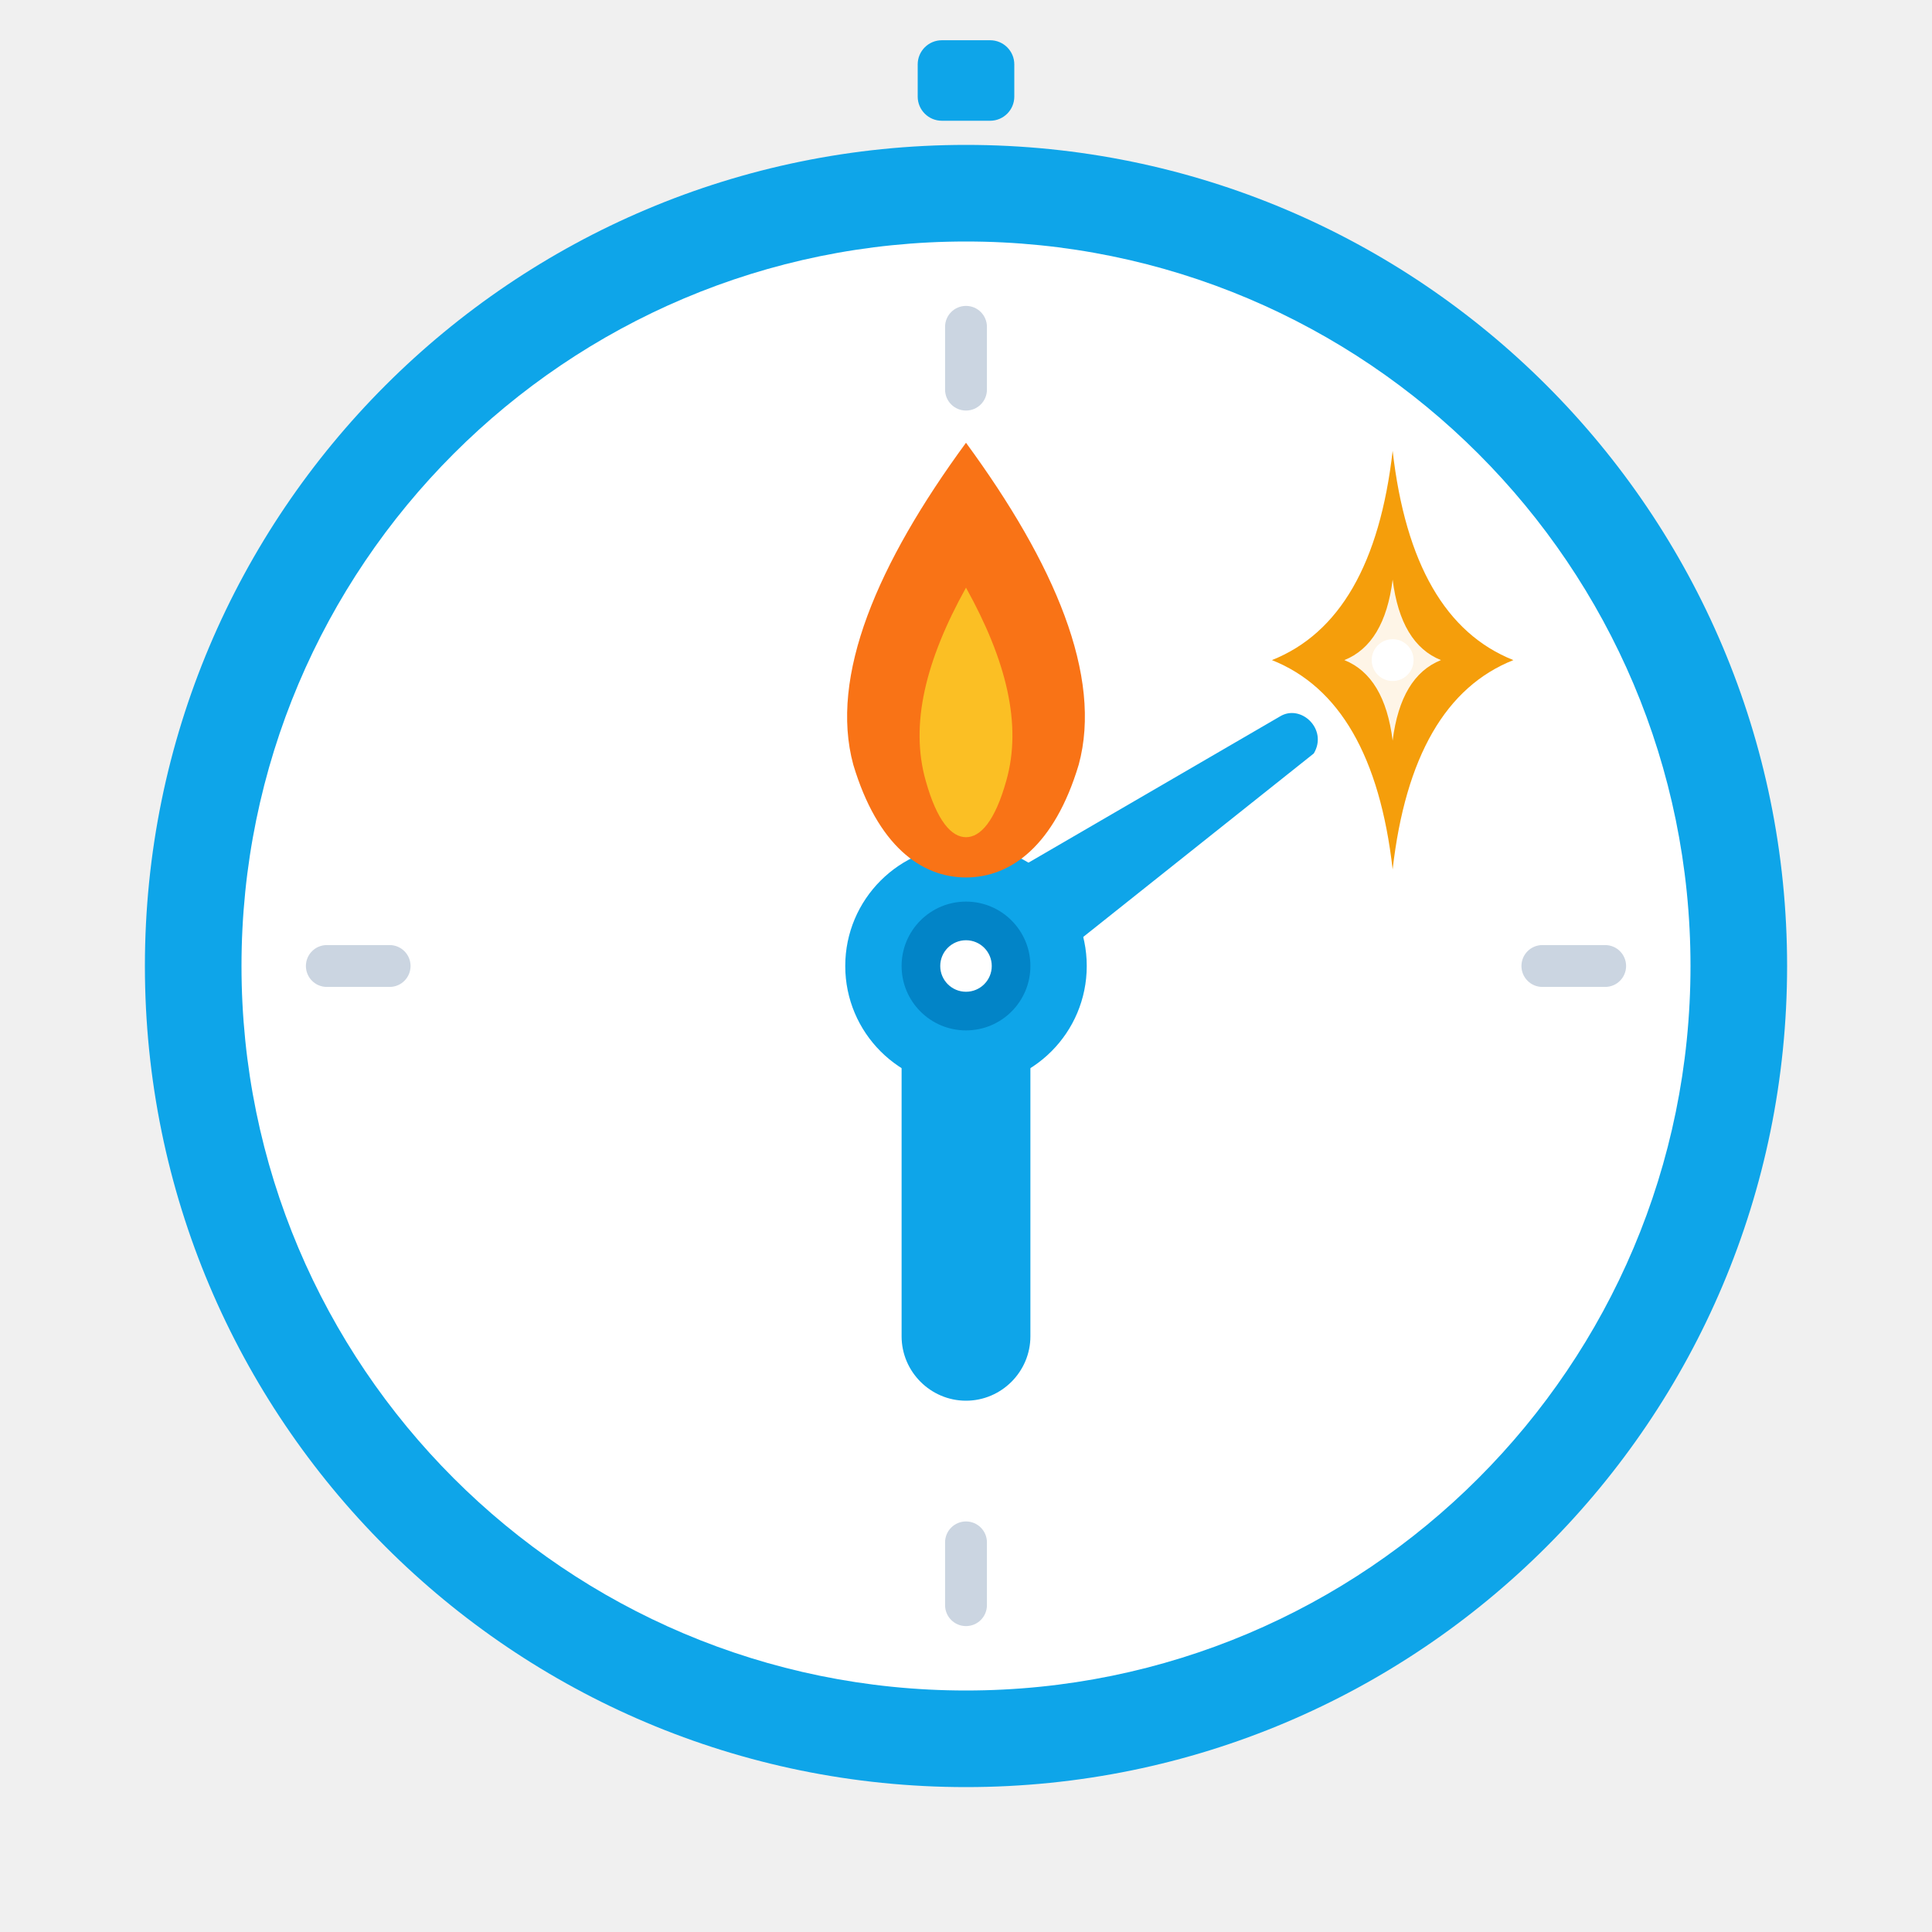
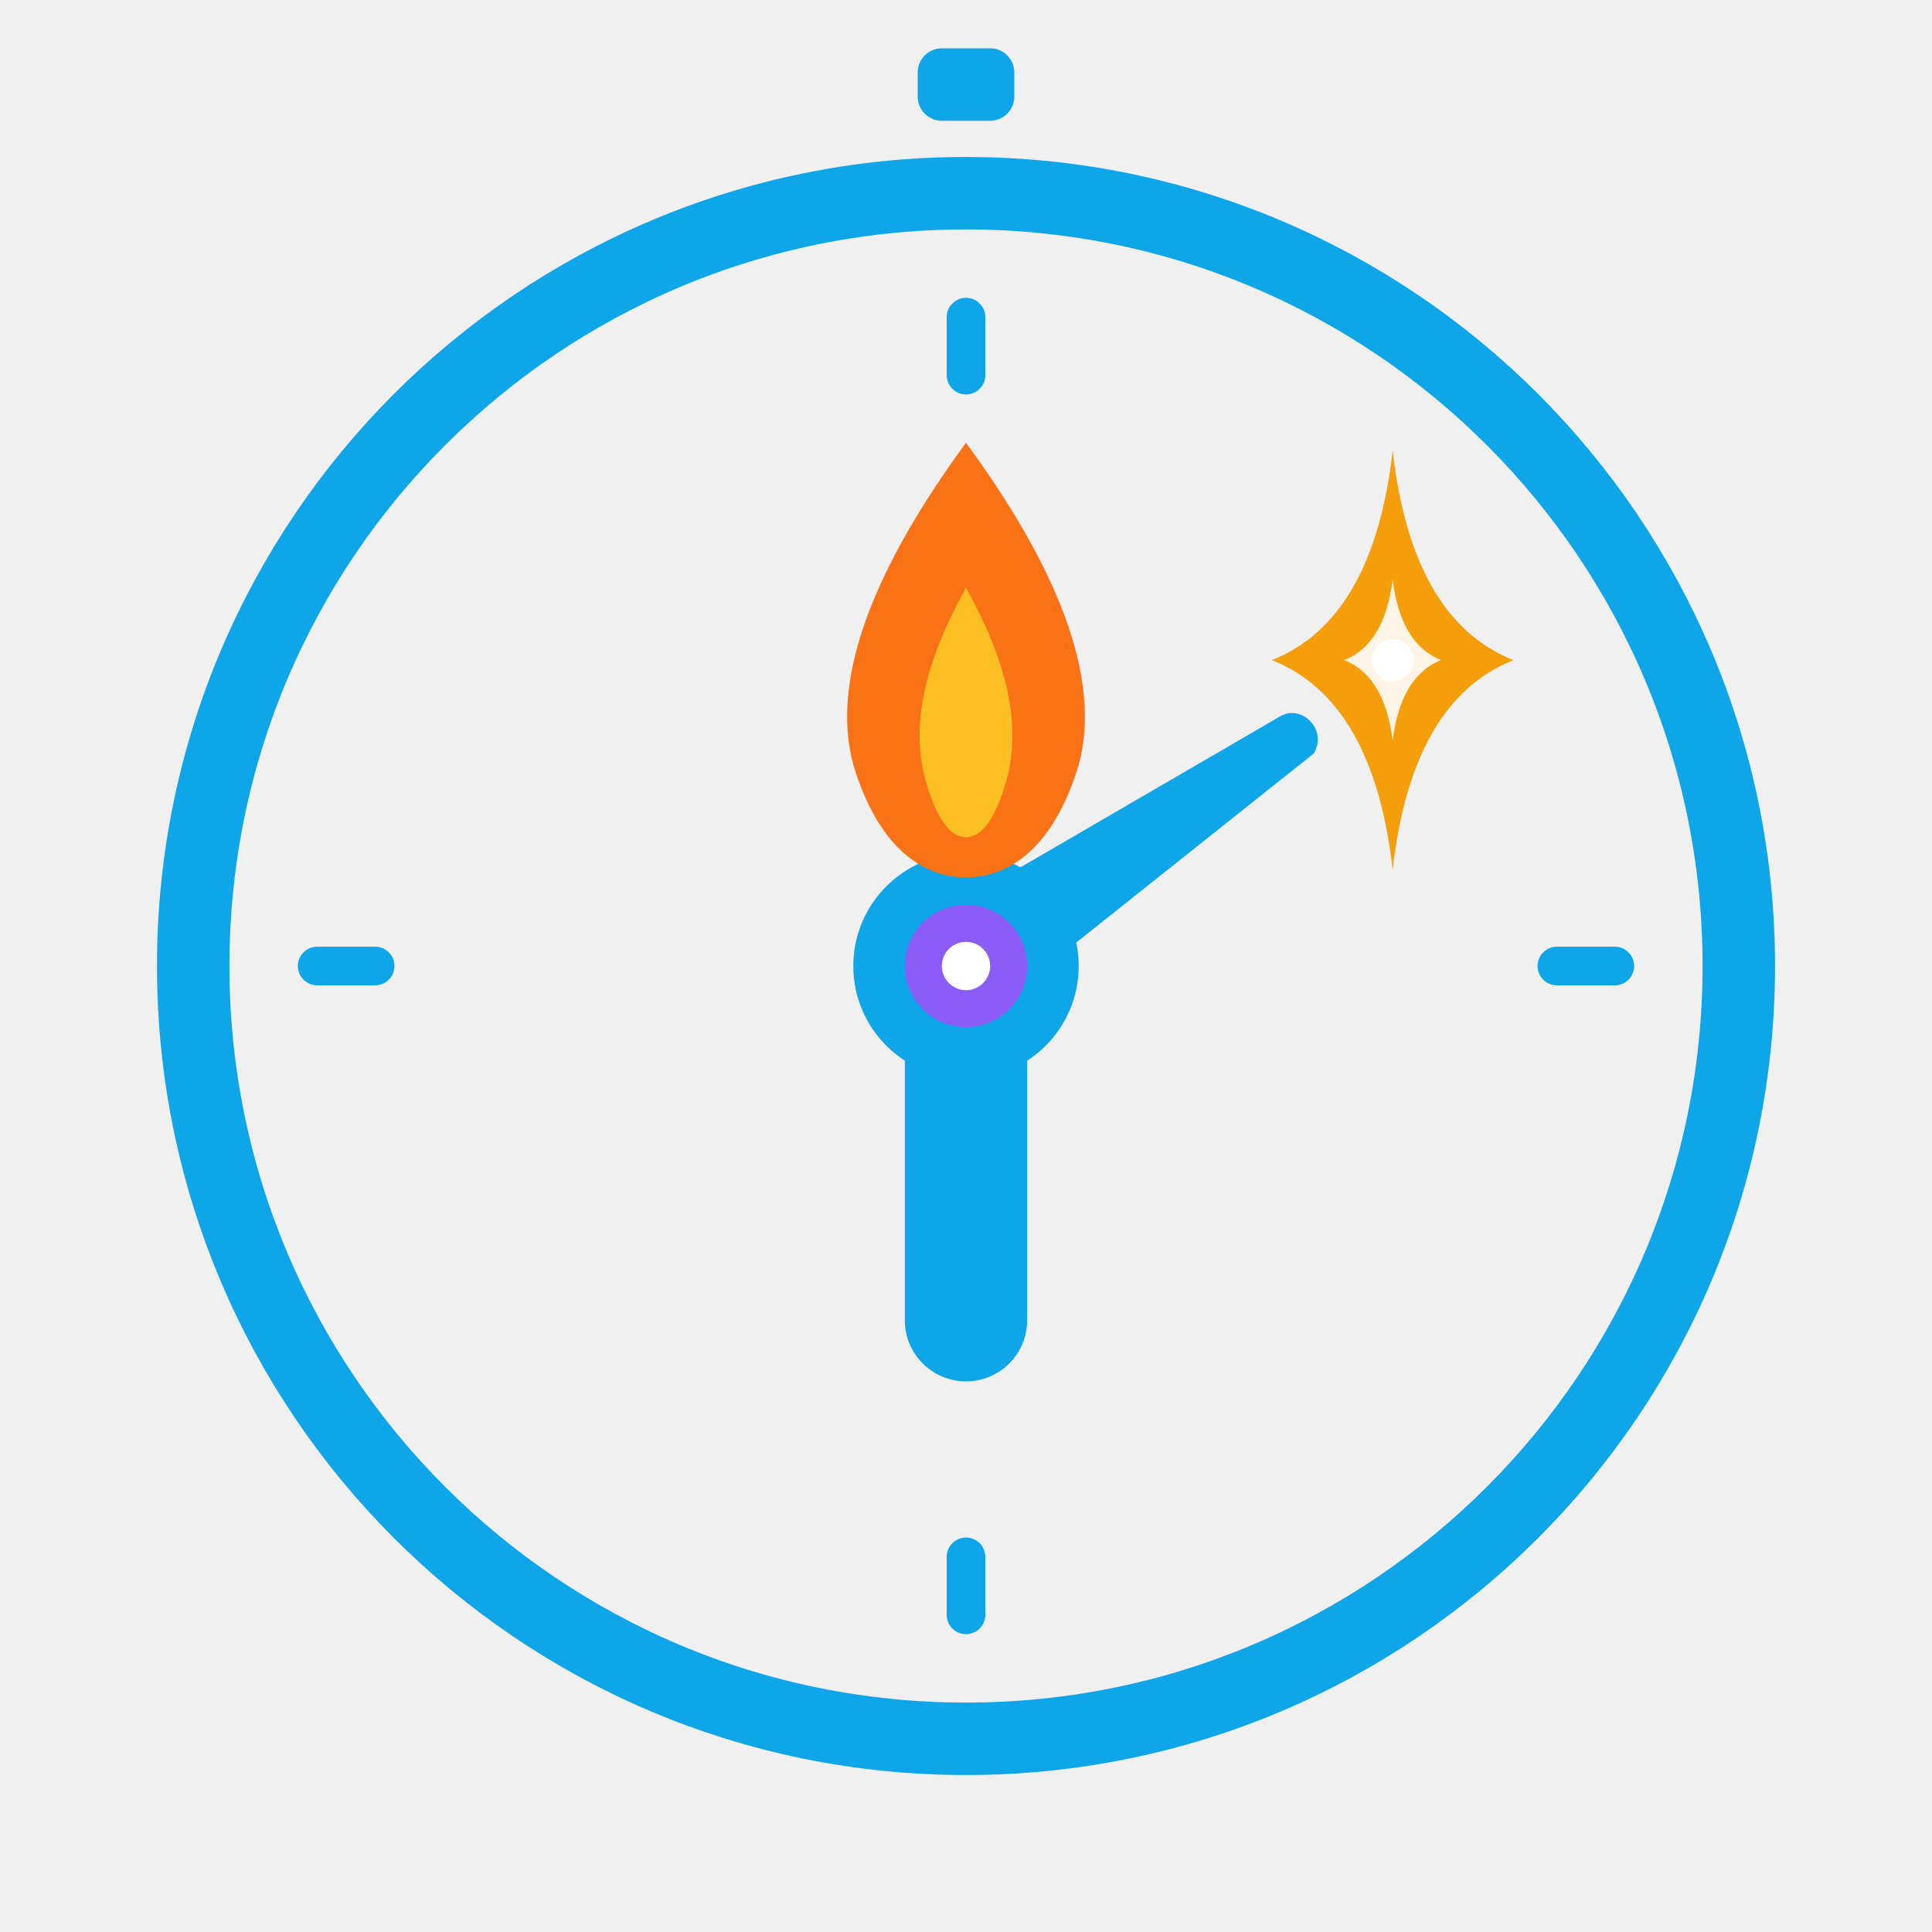
<svg xmlns="http://www.w3.org/2000/svg" viewBox="0 0 120 120" width="100%" height="100%">
-   <rect x="57" y="2.5" width="6" height="5" rx="1.5" fill="#0EA5E9" />
-   <circle cx="60" cy="60" r="51" fill="#0EA5E9" />
-   <circle cx="60" cy="60" r="45" fill="#FFFFFF" />
-   <g fill="#CBD5E1">
-     <rect x="58.7" y="19" width="2.6" height="6.5" rx="1.3" />
-     <rect x="94.5" y="58.7" width="6.5" height="2.6" rx="1.3" />
-     <rect x="58.7" y="94.5" width="2.6" height="6.5" rx="1.3" />
-     <rect x="19" y="58.7" width="6.5" height="2.6" rx="1.3" />
+   <rect x="57" y="3" width="6" height="4.5" rx="1.5" fill="#0EA5E9" />
+   <circle cx="60" cy="60" r="48" fill="none" stroke="#0EA5E9" stroke-width="4.5" />
+   <g fill="#0EA5E9">
+     <rect x="58.8" y="18.5" width="2.4" height="6" rx="1.2" />
+     <rect x="95.5" y="58.8" width="6" height="2.4" rx="1.2" />
+     <rect x="58.8" y="95.5" width="2.4" height="6" rx="1.2" />
+     <rect x="18.5" y="58.8" width="6" height="2.4" rx="1.2" />
  </g>
  <g id="candleStructure">
-     <path d="M 56 60              L 56 83              C 56 85.2, 57.8 87, 60 87              C 62.2 87, 64 85.2, 64 83              L 64 60              Z" fill="#0EA5E9" />
+     <path d="M 56.2 60              L 56.2 82              C 56.2 84.1, 57.9 85.8, 60 85.8              C 62.1 85.8, 63.8 84.1, 63.8 82              L 63.8 60              Z" fill="#0EA5E9" />
    <path d="M 58 57              L 79.5 44.5              C 80.8 43.7, 82.5 45.3, 81.6 46.8              L 62.5 62              Z" fill="#0EA5E9" />
-     <circle cx="60" cy="60" r="7.5" fill="#0EA5E9" />
-     <circle cx="60" cy="60" r="4" fill="#0284C7" />
-     <circle cx="60" cy="60" r="1.6" fill="#FFFFFF" />
+     <circle cx="60" cy="60" r="7" fill="#0EA5E9" />
+     <circle cx="60" cy="60" r="3.8" fill="#8B5CF6" />
+     <circle cx="60" cy="60" r="1.5" fill="#FFFFFF" />
  </g>
  <path d="M 60 27.5            C 54.5 35, 51.5 42, 53 47.5            C 54.5 52.5, 57.2 54.5, 60 54.5            C 62.8 54.5, 65.5 52.5, 67 47.5            C 68.5 42, 65.5 35, 60 27.5 Z" fill="#F97316" />
  <path d="M 60 36.5            C 57.5 41, 56.5 45, 57.5 48.5            C 58.2 51, 59.1 52, 60 52            C 60.9 52, 61.8 51, 62.5 48.5            C 63.5 45, 62.5 41, 60 36.5 Z" fill="#FBBF24" />
  <g transform="translate(86.5, 41)">
    <path d="M 0 -13              Q 1.2 -2.5 7.5 0              Q 1.2 2.5 0 13              Q -1.2 2.5 -7.5 0              Q -1.2 -2.5 0 -13 Z" fill="#F59E0B" />
    <path d="M 0 -5              Q 0.5 -1 3 0              Q 0.5 1 0 5              Q -0.5 1 -3 0              Q -0.5 -1 0 -5 Z" fill="#FFFFFF" opacity="0.9" />
    <circle cx="0" cy="0" r="1.3" fill="#FFFFFF" />
  </g>
</svg>
